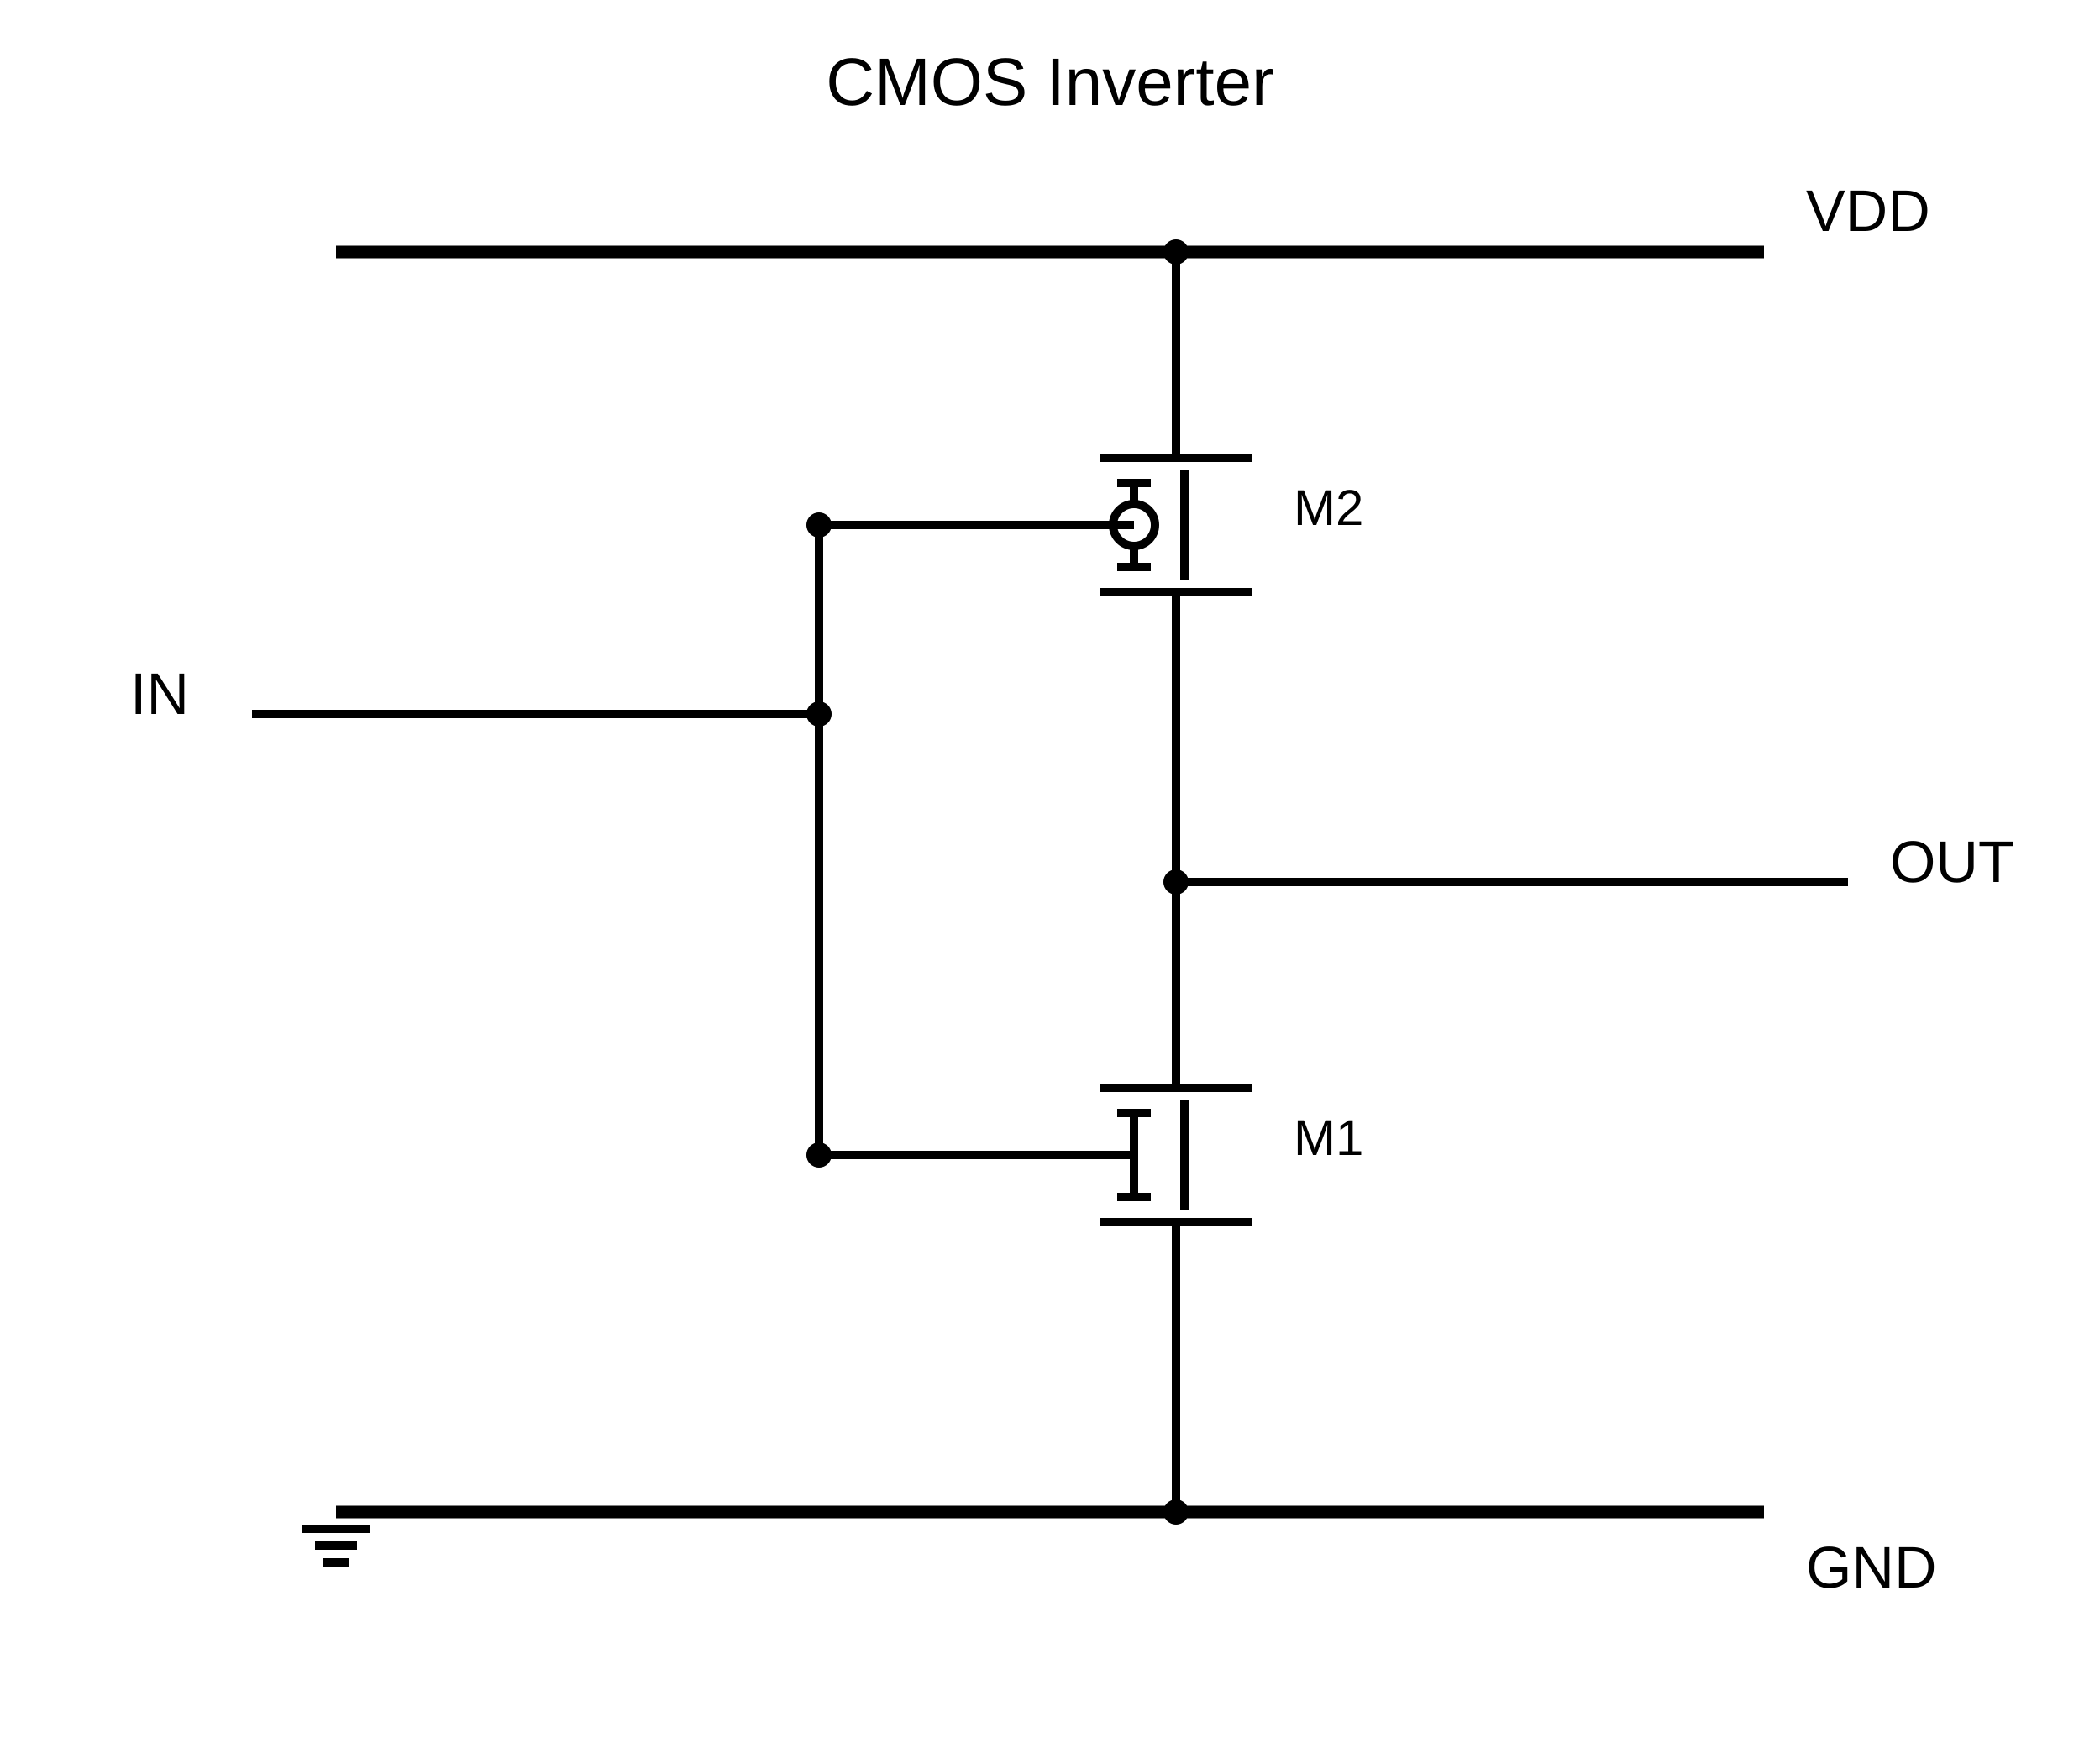
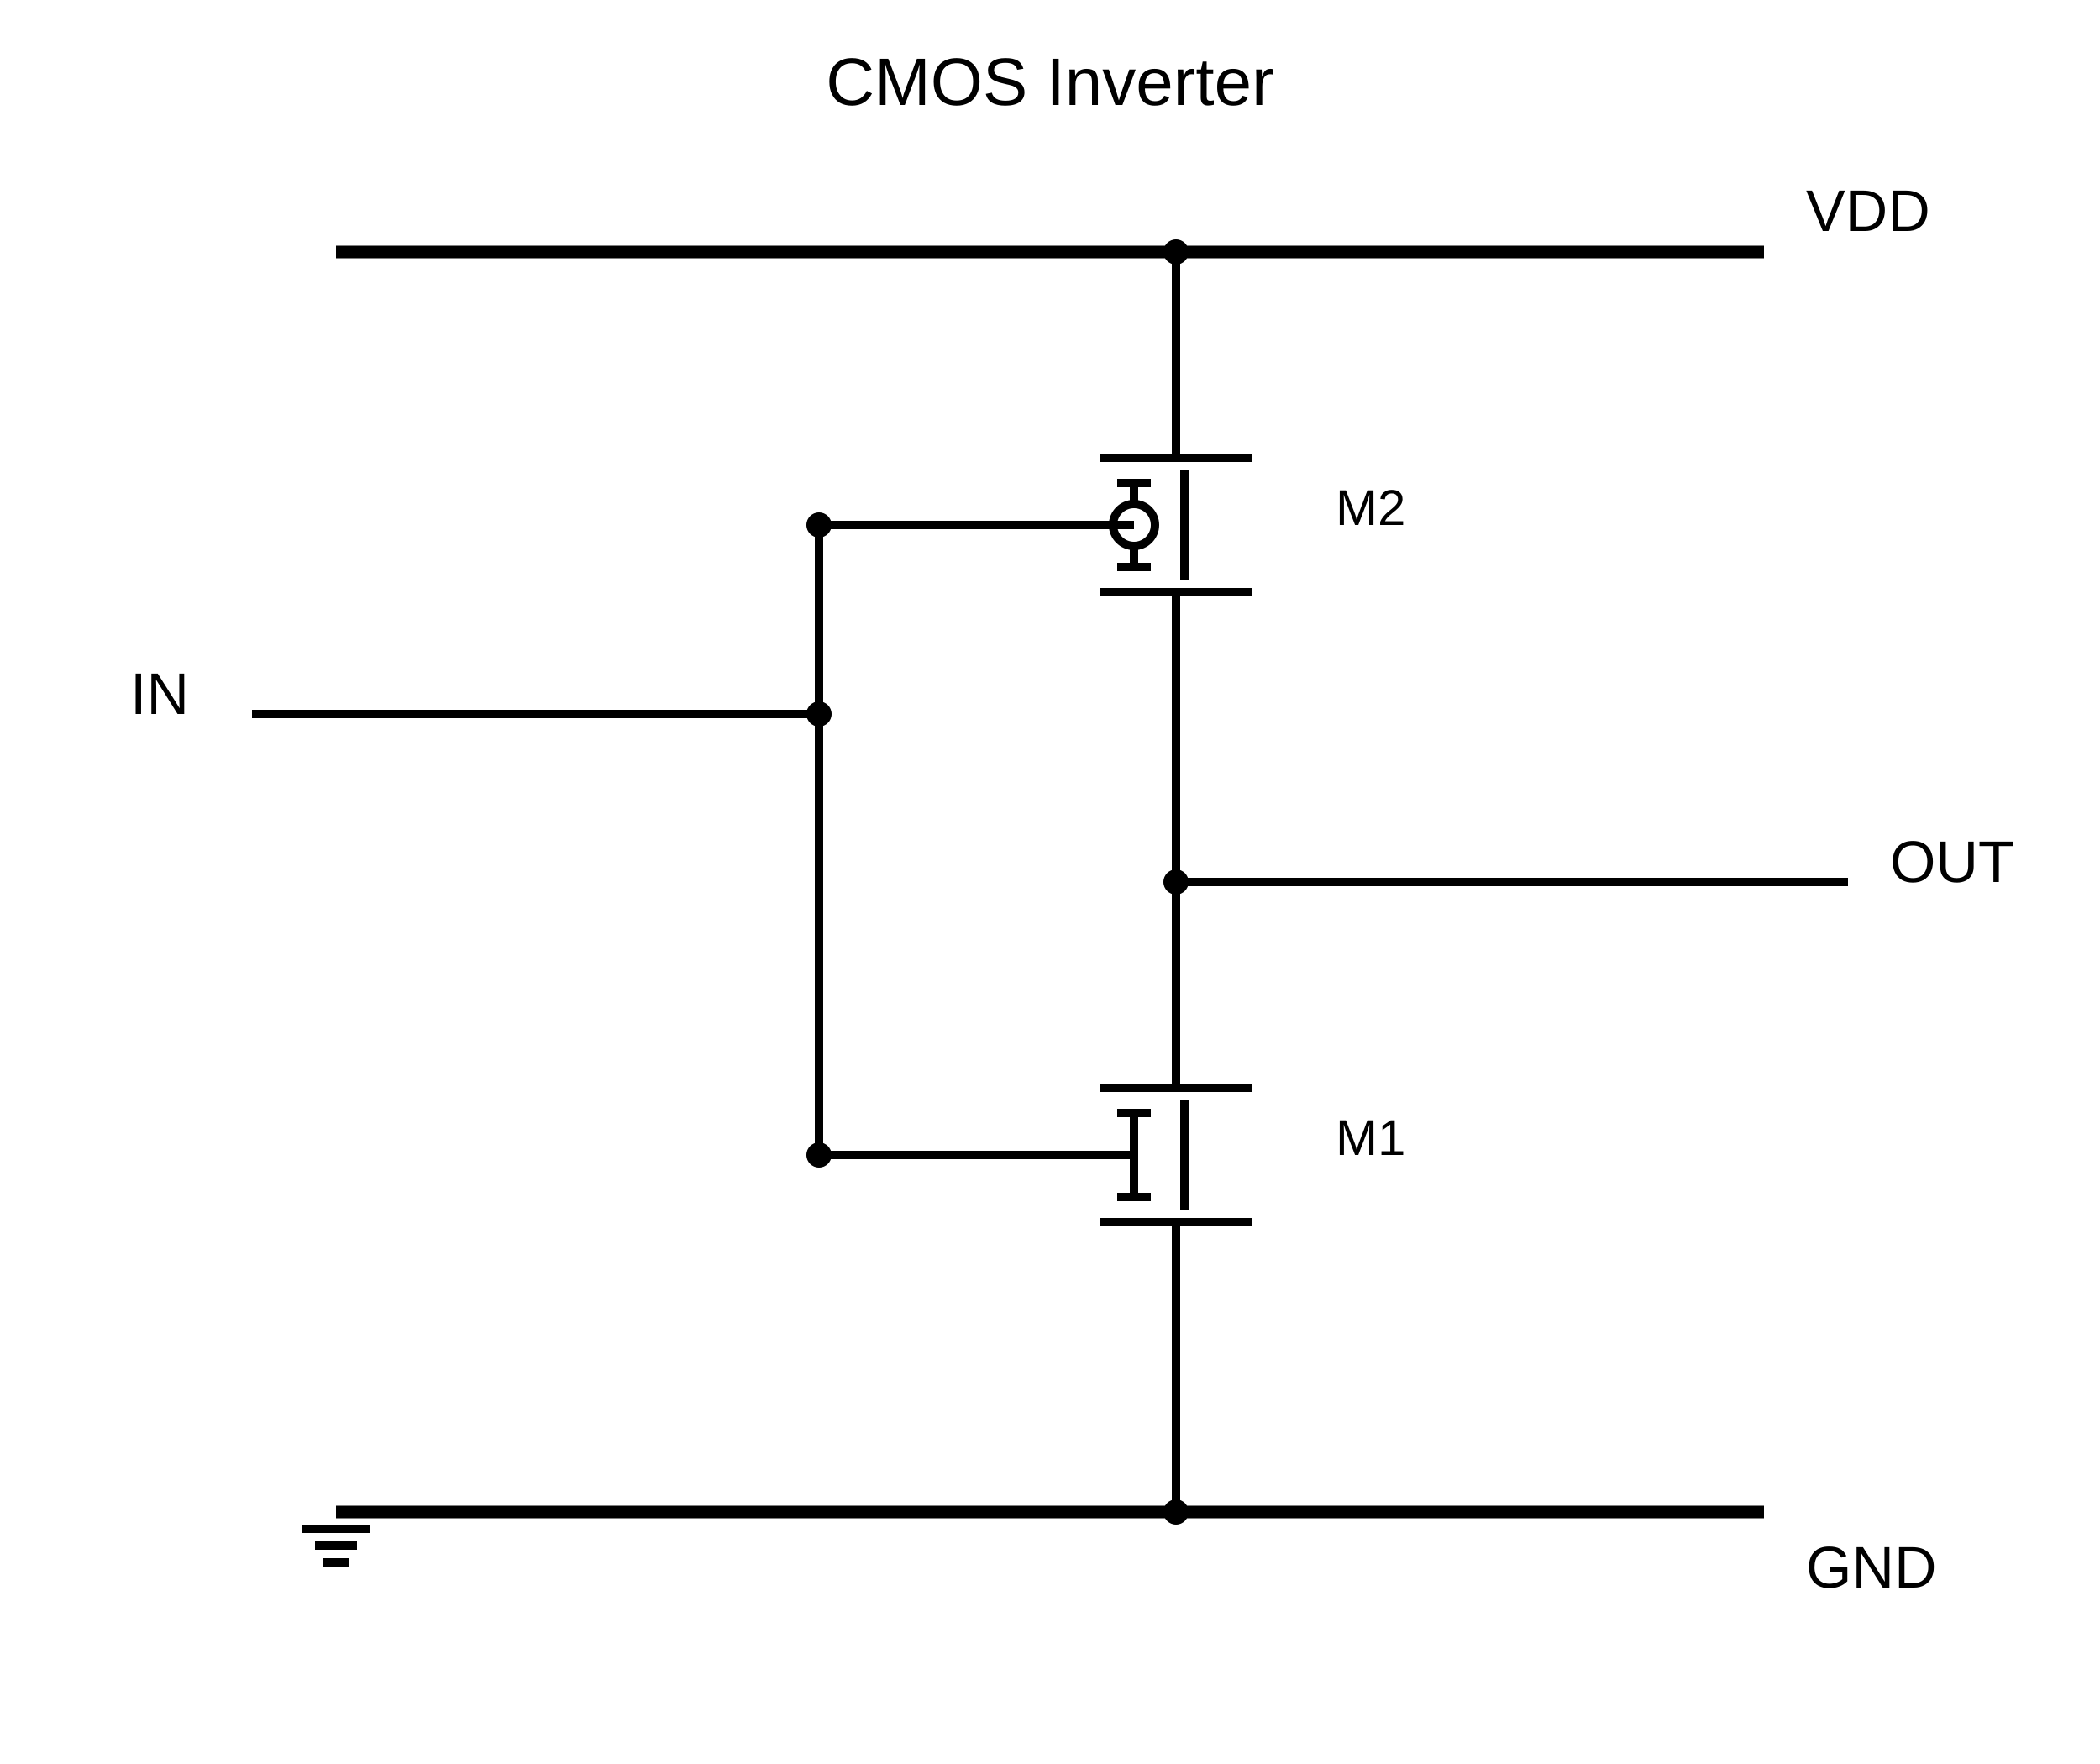
<svg xmlns="http://www.w3.org/2000/svg" viewBox="0 0 500 420" width="500" height="420">
  <rect width="100%" height="100%" fill="white" />
  <text x="250.0" y="25" text-anchor="middle" font-family="Arial, sans-serif" font-size="16" fill="black">CMOS Inverter</text>
  <line x1="80" y1="60" x2="420" y2="60" stroke="black" stroke-width="3" />
  <text x="430" y="55" text-anchor="start" font-family="Arial, sans-serif" font-size="14" fill="black">VDD</text>
  <line x1="80" y1="360" x2="420" y2="360" stroke="black" stroke-width="3" />
  <line x1="72" y1="364" x2="88" y2="364" stroke="black" stroke-width="2" />
  <line x1="75" y1="368" x2="85" y2="368" stroke="black" stroke-width="2" />
  <line x1="77" y1="372" x2="83" y2="372" stroke="black" stroke-width="2" />
  <text x="430" y="378" text-anchor="start" font-family="Arial, sans-serif" font-size="14" fill="black">GND</text>
  <line x1="262" y1="109" x2="298" y2="109" stroke="black" stroke-width="2" />
  <line x1="262" y1="141" x2="298" y2="141" stroke="black" stroke-width="2" />
  <line x1="282" y1="112" x2="282" y2="138" stroke="black" stroke-width="2" />
  <line x1="270" y1="115" x2="270" y2="135" stroke="black" stroke-width="2" />
  <line x1="266" y1="115" x2="274" y2="115" stroke="black" stroke-width="2" />
  <line x1="266" y1="135" x2="274" y2="135" stroke="black" stroke-width="2" />
  <circle cx="270" cy="125" r="5" fill="white" stroke="black" stroke-width="2" />
-   <text x="308" y="125" text-anchor="start" font-family="Arial, sans-serif" font-size="12" fill="black">M2</text>
+   <text x="318" y="125" text-anchor="start" font-family="Arial, sans-serif" font-size="12" fill="black">M2</text>
  <line x1="262" y1="259" x2="298" y2="259" stroke="black" stroke-width="2" />
  <line x1="262" y1="291" x2="298" y2="291" stroke="black" stroke-width="2" />
  <line x1="282" y1="262" x2="282" y2="288" stroke="black" stroke-width="2" />
  <line x1="270" y1="265" x2="270" y2="285" stroke="black" stroke-width="2" />
  <line x1="266" y1="265" x2="274" y2="265" stroke="black" stroke-width="2" />
  <line x1="266" y1="285" x2="274" y2="285" stroke="black" stroke-width="2" />
-   <text x="308" y="275" text-anchor="start" font-family="Arial, sans-serif" font-size="12" fill="black">M1</text>
+   <text x="318" y="275" text-anchor="start" font-family="Arial, sans-serif" font-size="12" fill="black">M1</text>
  <path d="M 280 60 L 280 109" fill="none" stroke="black" stroke-width="2" stroke-linejoin="round" />
  <circle cx="280" cy="60" r="3" fill="black" stroke="none" stroke-width="2" />
  <path d="M 280 291 L 280 360" fill="none" stroke="black" stroke-width="2" stroke-linejoin="round" />
  <circle cx="280" cy="360" r="3" fill="black" stroke="none" stroke-width="2" />
  <path d="M 195 125 L 195 275" fill="none" stroke="black" stroke-width="2" stroke-linejoin="round" />
  <path d="M 270 125 L 195 125" fill="none" stroke="black" stroke-width="2" stroke-linejoin="round" />
  <circle cx="195" cy="125" r="3" fill="black" stroke="none" stroke-width="2" />
  <path d="M 270 275 L 195 275" fill="none" stroke="black" stroke-width="2" stroke-linejoin="round" />
  <circle cx="195" cy="275" r="3" fill="black" stroke="none" stroke-width="2" />
  <path d="M 60 170 L 195 170" fill="none" stroke="black" stroke-width="2" stroke-linejoin="round" />
  <circle cx="195" cy="170" r="3" fill="black" stroke="none" stroke-width="2" />
  <text x="45" y="170" text-anchor="end" font-family="Arial, sans-serif" font-size="14" fill="black">IN</text>
  <path d="M 280 141 L 280 259" fill="none" stroke="black" stroke-width="2" stroke-linejoin="round" />
  <path d="M 280 210 L 440 210" fill="none" stroke="black" stroke-width="2" stroke-linejoin="round" />
  <circle cx="280" cy="210" r="3" fill="black" stroke="none" stroke-width="2" />
  <text x="450" y="210" text-anchor="start" font-family="Arial, sans-serif" font-size="14" fill="black">OUT</text>
</svg>
